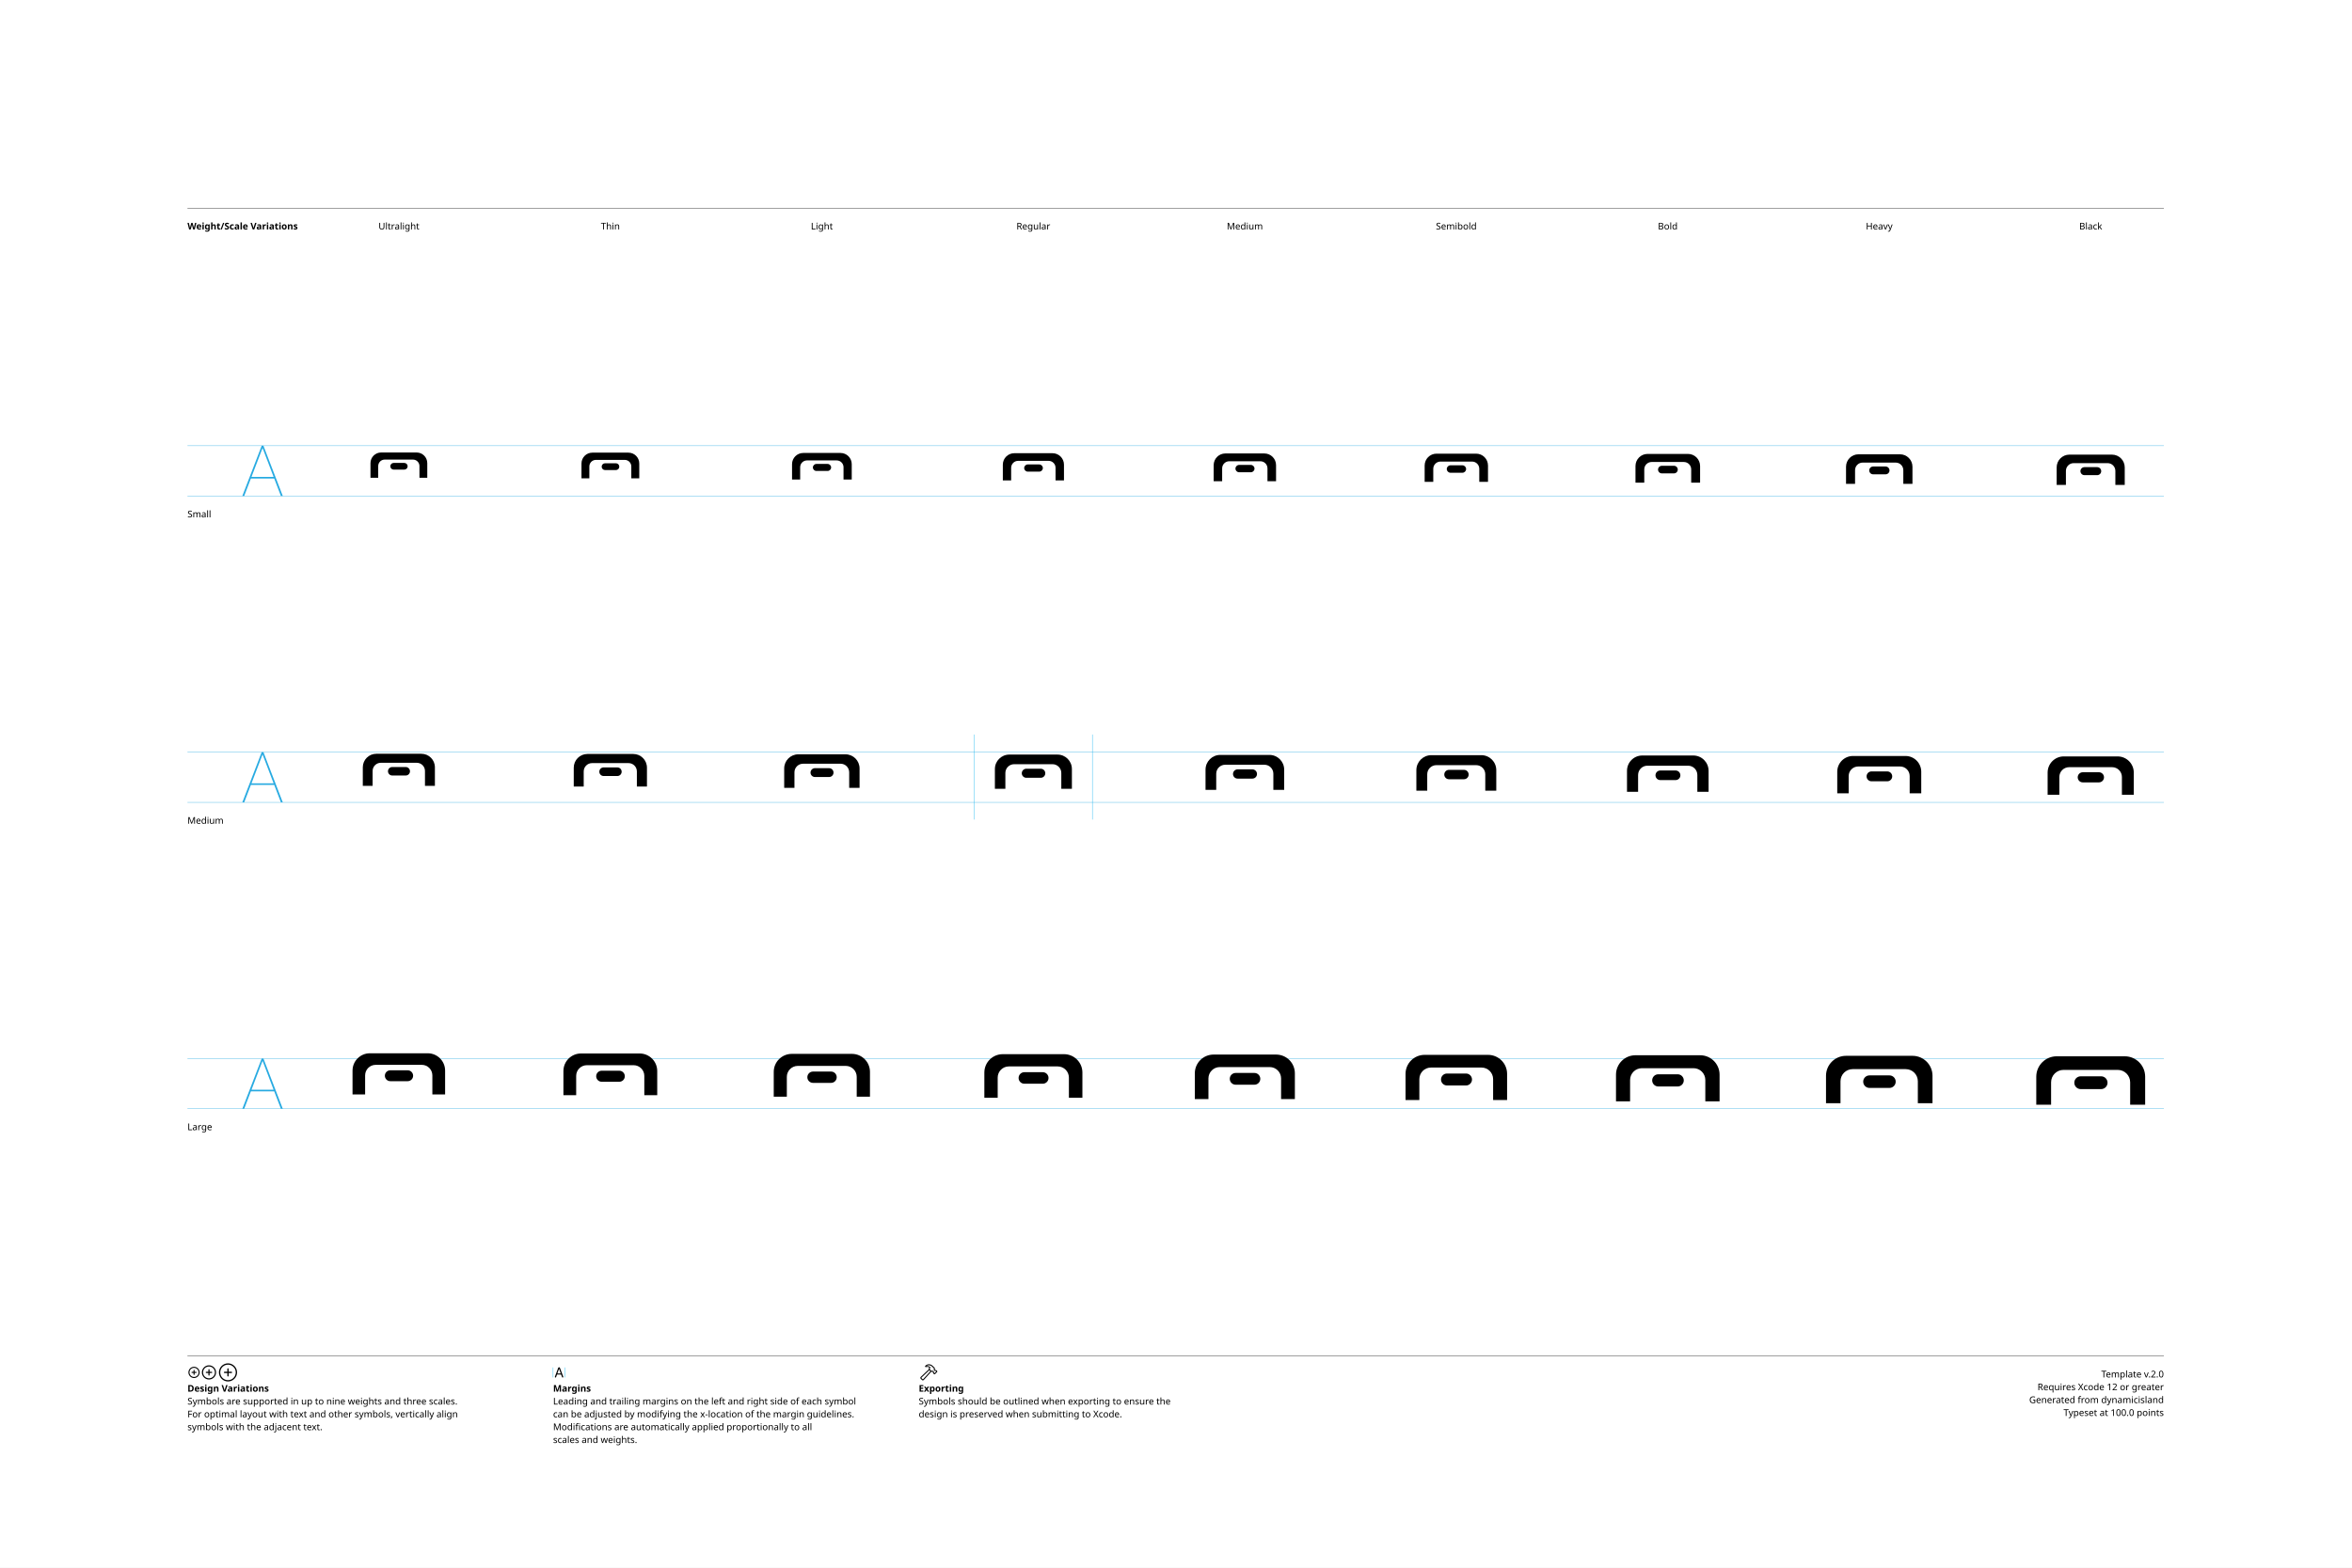
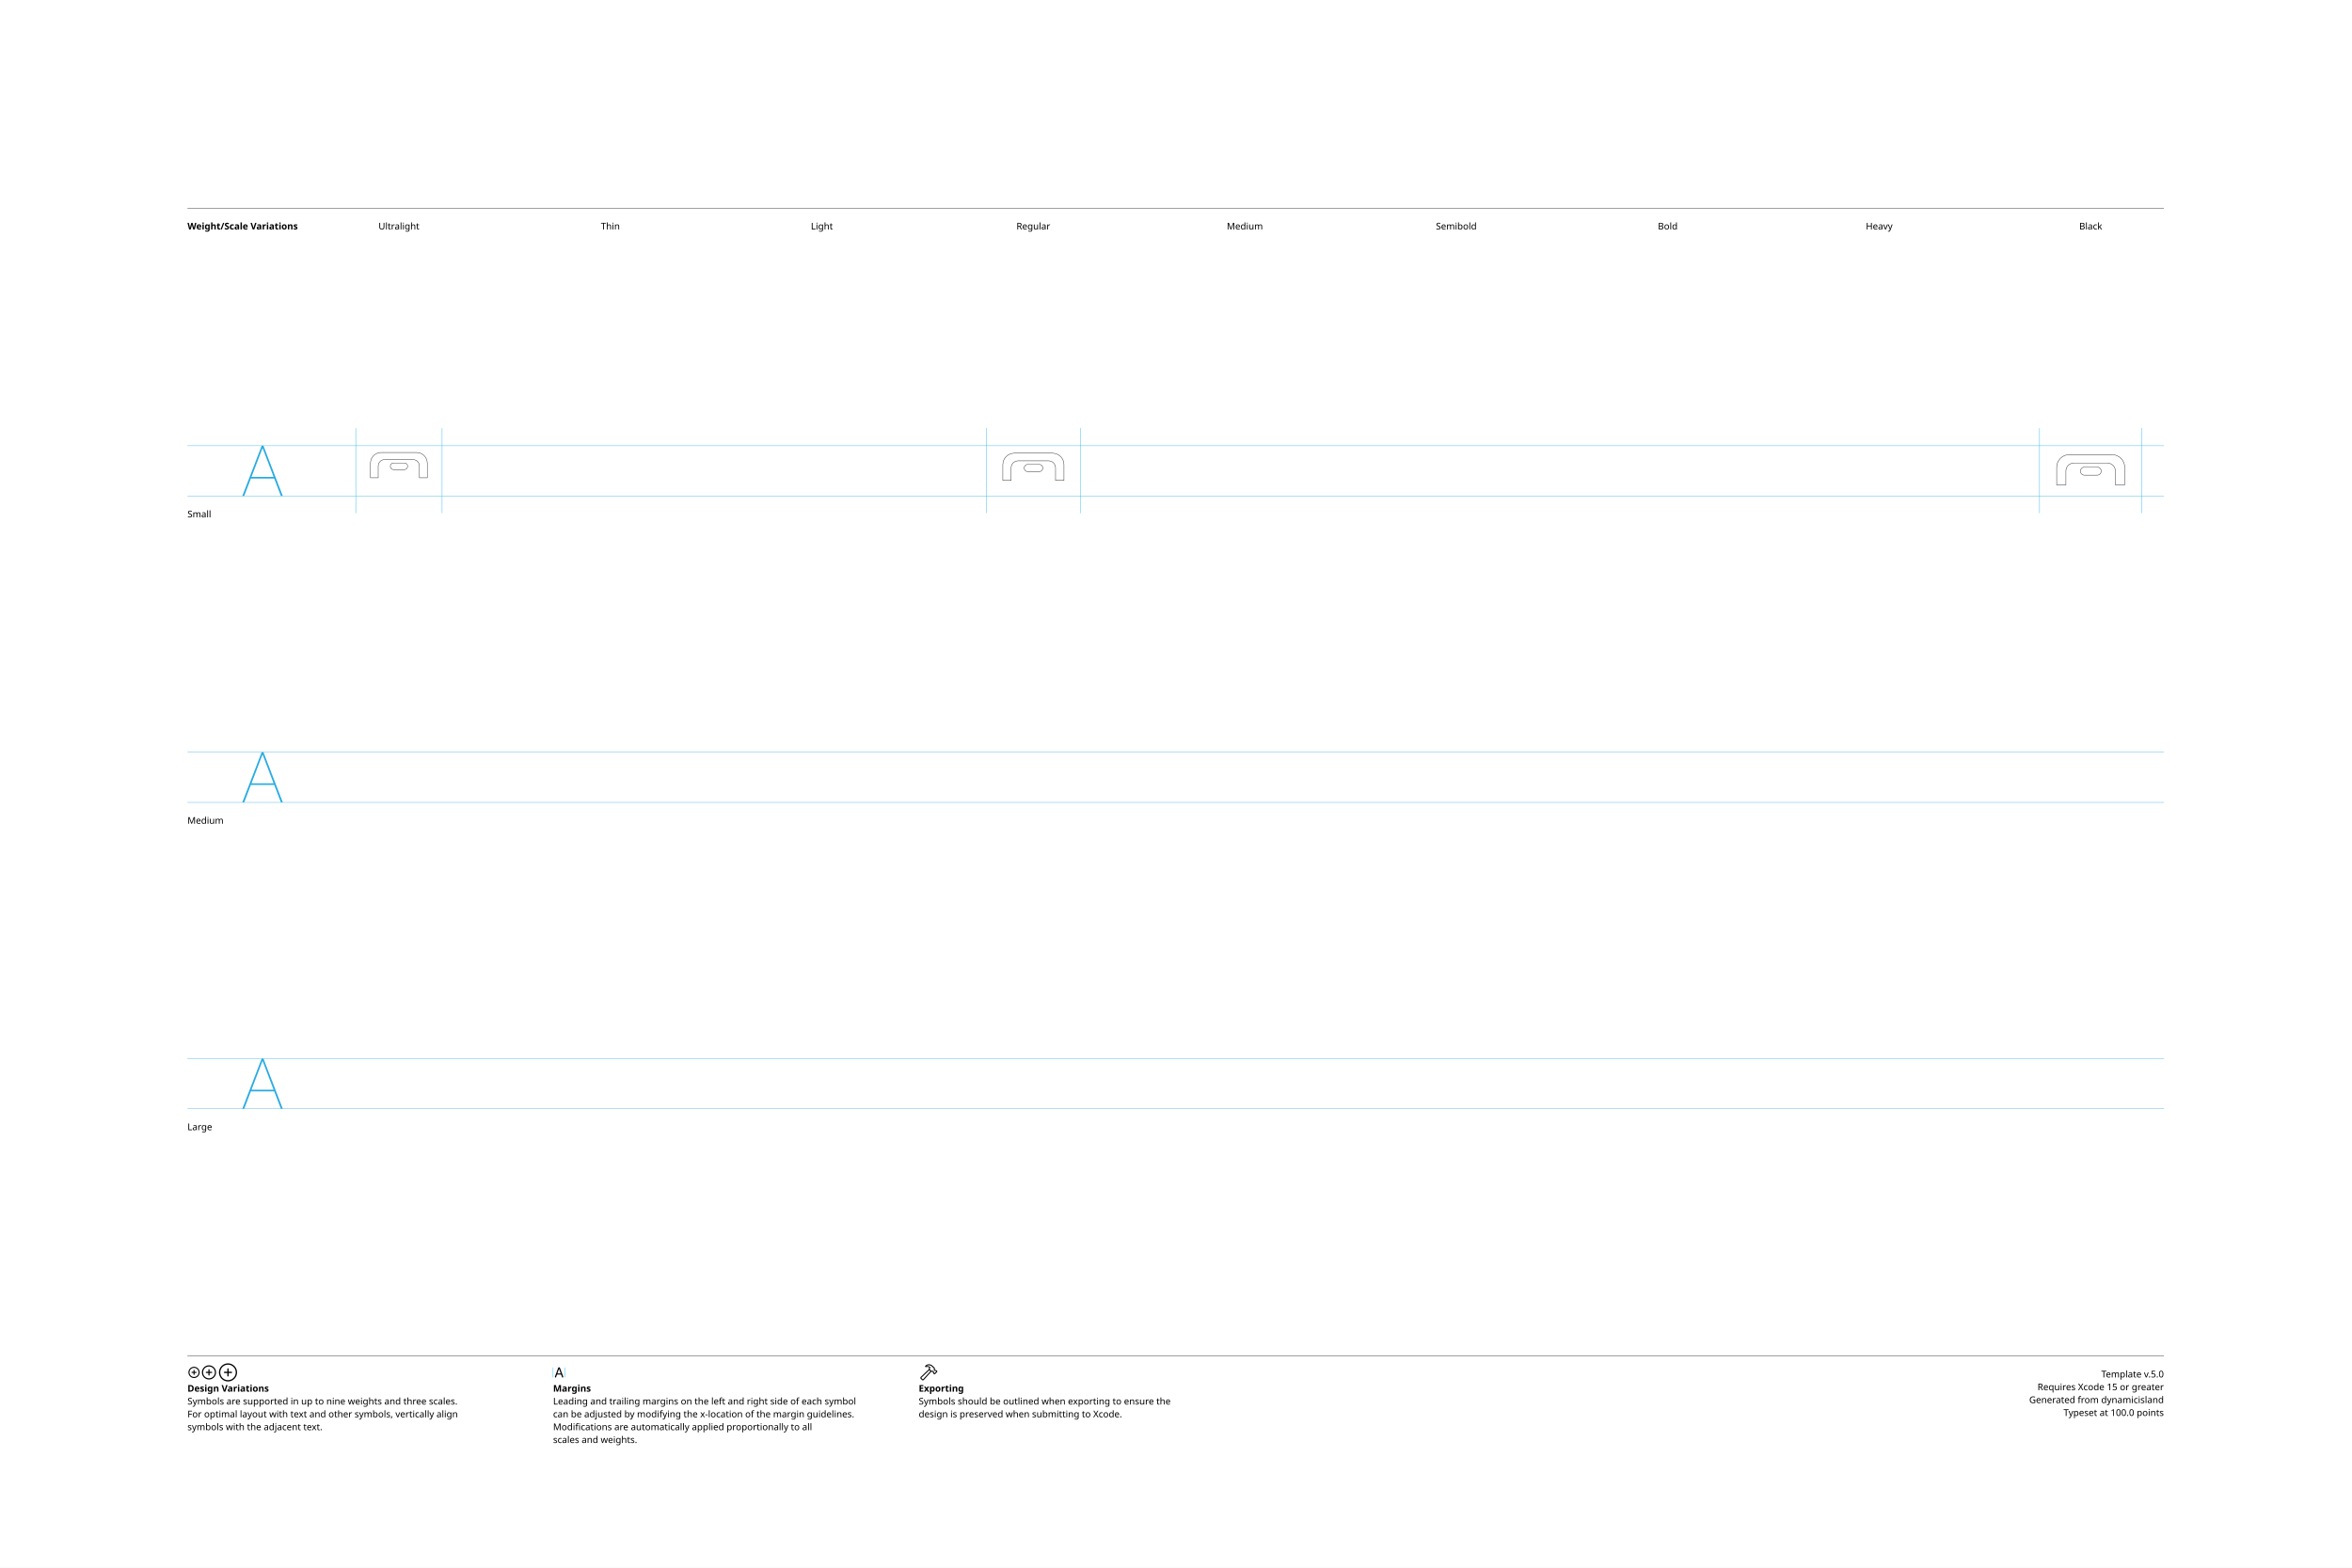
<svg xmlns="http://www.w3.org/2000/svg" version="1.1" width="3300" height="2200">
+   <style>.monochrome-0 {-sfsymbols-motion-group:1}
+ .monochrome-1 {-sfsymbols-motion-group:0}
+ 
+ .multicolor-0:tintColor {opacity:0.6;-sfsymbols-motion-group:1}
+ .multicolor-1:tintColor {-sfsymbols-motion-group:0}
+ 
+ .hierarchical-0:secondary {-sfsymbols-motion-group:1}
+ .hierarchical-1:primary {-sfsymbols-motion-group:0}
+ 
+ .SFSymbolsPreviewWireframe {fill:none;opacity:1.0;stroke:black;stroke-width:0.5}
+ </style>
  <g id="Notes">
    <rect height="2200" id="artboard" style="fill:white;opacity:1" width="3300" x="0" y="0" />
    <line style="fill:none;stroke:black;opacity:1;stroke-width:0.5;" x1="263" x2="3036" y1="292" y2="292" />
    <text style="stroke:none;fill:black;font-family:sans-serif;font-size:13;font-weight:bold;" transform="matrix(1 0 0 1 263 322)">Weight/Scale Variations</text>
    <text style="stroke:none;fill:black;font-family:sans-serif;font-size:13;text-anchor:middle;" transform="matrix(1 0 0 1 559.711 322)">Ultralight</text>
    <text style="stroke:none;fill:black;font-family:sans-serif;font-size:13;text-anchor:middle;" transform="matrix(1 0 0 1 856.422 322)">Thin</text>
    <text style="stroke:none;fill:black;font-family:sans-serif;font-size:13;text-anchor:middle;" transform="matrix(1 0 0 1 1153.13 322)">Light</text>
    <text style="stroke:none;fill:black;font-family:sans-serif;font-size:13;text-anchor:middle;" transform="matrix(1 0 0 1 1449.84 322)">Regular</text>
    <text style="stroke:none;fill:black;font-family:sans-serif;font-size:13;text-anchor:middle;" transform="matrix(1 0 0 1 1746.56 322)">Medium</text>
    <text style="stroke:none;fill:black;font-family:sans-serif;font-size:13;text-anchor:middle;" transform="matrix(1 0 0 1 2043.27 322)">Semibold</text>
    <text style="stroke:none;fill:black;font-family:sans-serif;font-size:13;text-anchor:middle;" transform="matrix(1 0 0 1 2339.98 322)">Bold</text>
    <text style="stroke:none;fill:black;font-family:sans-serif;font-size:13;text-anchor:middle;" transform="matrix(1 0 0 1 2636.69 322)">Heavy</text>
    <text style="stroke:none;fill:black;font-family:sans-serif;font-size:13;text-anchor:middle;" transform="matrix(1 0 0 1 2933.4 322)">Black</text>
    <line style="fill:none;stroke:black;opacity:1;stroke-width:0.5;" x1="263" x2="3036" y1="1903" y2="1903" />
    <g transform="matrix(0.2 0 0 0.2 263 1933)">
      <path d="m46.24 4.15c21.533 0 39.453-17.871 39.453-39.404s-17.969-39.404-39.502-39.404c-21.484 0-39.355 17.871-39.355 39.404s17.92 39.404 39.404 39.404Zm0-7.422c-17.725 0-31.885-14.209-31.885-31.982s14.111-31.982 31.836-31.982c17.773 0 32.031 14.209 32.031 31.982s-14.209 31.982-31.982 31.982Zm-17.969-31.982c0 2.148 1.514 3.613 3.76 3.613h10.498v10.596c0 2.197 1.465 3.711 3.613 3.711 2.246 0 3.711-1.514 3.711-3.711v-10.596h10.596c2.197 0 3.711-1.465 3.711-3.613 0-2.197-1.514-3.711-3.711-3.711h-10.596v-10.547c0-2.246-1.465-3.76-3.711-3.76-2.148 0-3.613 1.514-3.613 3.76v10.547h-10.498c-2.246 0-3.76 1.514-3.76 3.711Z" />
    </g>
    <g transform="matrix(0.2 0 0 0.2 281.506 1933)">
      <path d="m58.545 14.551c27.246 0 49.805-22.607 49.805-49.805 0-27.246-22.607-49.805-49.853-49.805-27.197 0-49.756 22.559-49.756 49.805 0 27.197 22.607 49.805 49.805 49.805Zm0-8.301c-23.047 0-41.455-18.457-41.455-41.504s18.359-41.504 41.406-41.504 41.553 18.457 41.553 41.504-18.457 41.504-41.504 41.504Zm-22.656-41.504c0 2.393 1.66 4.004 4.15 4.004h14.355v14.404c0 2.441 1.66 4.15 4.053 4.15 2.441 0 4.15-1.66 4.15-4.15v-14.404h14.404c2.441 0 4.15-1.611 4.15-4.004 0-2.441-1.709-4.15-4.15-4.15h-14.404v-14.355c0-2.49-1.709-4.199-4.15-4.199-2.393 0-4.053 1.709-4.053 4.199v14.355h-14.355c-2.49 0-4.15 1.709-4.15 4.15Z" />
    </g>
    <g transform="matrix(0.2 0 0 0.2 304.924 1933)">
      <path d="m74.853 28.32c34.815 0 63.623-28.809 63.623-63.574 0-34.815-28.857-63.623-63.672-63.623-34.766 0-63.525 28.809-63.525 63.623 0 34.766 28.809 63.574 63.574 63.574Zm0-9.082c-30.176 0-54.443-24.316-54.443-54.492 0-30.225 24.219-54.492 54.395-54.492 30.225 0 54.541 24.268 54.541 54.492 0 30.176-24.268 54.492-54.492 54.492Zm-28.857-54.492c0 2.588 1.855 4.395 4.59 4.395h19.727v19.775c0 2.686 1.855 4.59 4.443 4.59 2.686 0 4.541-1.855 4.541-4.59v-19.775h19.775c2.686 0 4.59-1.807 4.59-4.395 0-2.734-1.855-4.59-4.59-4.59h-19.775v-19.727c0-2.734-1.855-4.639-4.541-4.639-2.588 0-4.443 1.904-4.443 4.639v19.727h-19.727c-2.734 0-4.59 1.855-4.59 4.59Z" />
    </g>
    <text style="stroke:none;fill:black;font-family:sans-serif;font-size:13;font-weight:bold;" transform="matrix(1 0 0 1 263 1953)">Design Variations</text>
    <text style="stroke:none;fill:black;font-family:sans-serif;font-size:13;" transform="matrix(1 0 0 1 263 1971)">Symbols are supported in up to nine weights and three scales.</text>
    <text style="stroke:none;fill:black;font-family:sans-serif;font-size:13;" transform="matrix(1 0 0 1 263 1989)">For optimal layout with text and other symbols, vertically align</text>
    <text style="stroke:none;fill:black;font-family:sans-serif;font-size:13;" transform="matrix(1 0 0 1 263 2007)">symbols with the adjacent text.</text>
    <line style="fill:none;stroke:#00AEEF;stroke-width:0.5;opacity:1.0;" x1="776" x2="776" y1="1919" y2="1933" />
    <g transform="matrix(0.2 0 0 0.2 776 1933)">
      <path d="m16.553 0.781c2.588 0 3.857-0.977 4.785-3.711l6.299-17.236h28.809l6.299 17.236c0.928 2.734 2.197 3.711 4.736 3.711 2.588 0 4.248-1.562 4.248-4.004 0-0.83-0.146-1.611-0.537-2.637l-22.9-60.986c-1.123-2.979-3.125-4.492-6.25-4.492-3.027 0-5.078 1.465-6.152 4.443l-22.9 61.084c-0.391 1.025-0.537 1.807-0.537 2.637 0 2.441 1.562 3.955 4.102 3.955Zm13.477-28.369 11.865-32.861h0.244l11.865 32.861Z" />
    </g>
    <line style="fill:none;stroke:#00AEEF;stroke-width:0.5;opacity:1.0;" x1="792.836" x2="792.836" y1="1919" y2="1933" />
    <text style="stroke:none;fill:black;font-family:sans-serif;font-size:13;font-weight:bold;" transform="matrix(1 0 0 1 776 1953)">Margins</text>
    <text style="stroke:none;fill:black;font-family:sans-serif;font-size:13;" transform="matrix(1 0 0 1 776 1971)">Leading and trailing margins on the left and right side of each symbol</text>
    <text style="stroke:none;fill:black;font-family:sans-serif;font-size:13;" transform="matrix(1 0 0 1 776 1989)">can be adjusted by modifying the x-location of the margin guidelines.</text>
    <text style="stroke:none;fill:black;font-family:sans-serif;font-size:13;" transform="matrix(1 0 0 1 776 2007)">Modifications are automatically applied proportionally to all</text>
    <text style="stroke:none;fill:black;font-family:sans-serif;font-size:13;" transform="matrix(1 0 0 1 776 2025)">scales and weights.</text>
    <g transform="matrix(0.2 0 0 0.2 1289 1933)">
      <path d="m14.209 9.326 8.496 8.545c4.297 4.346 9.229 4.053 13.867-1.074l53.467-58.935-4.834-4.883-53.076 58.398c-1.758 2.002-3.418 2.49-5.762 0.146l-5.859-5.811c-2.344-2.295-1.807-4.004 0.195-5.811l57.373-54.004-4.883-4.834-57.959 54.443c-4.932 4.59-5.322 9.473-1.025 13.818Zm32.08-90.967c-2.1 2.051-2.246 4.932-1.074 6.885 1.172 1.807 3.467 2.979 6.689 2.148 7.324-1.709 14.941-2.002 22.07 2.686l-2.93 7.275c-1.709 4.15-0.83 7.08 1.855 9.814l11.475 11.572c2.441 2.441 4.492 2.539 7.324 2.051l5.322-0.977 3.32 3.369-0.195 2.783c-0.195 2.49 0.439 4.395 2.881 6.787l3.809 3.711c2.393 2.393 5.469 2.539 7.812 0.195l14.551-14.6c2.344-2.344 2.246-5.322-0.146-7.715l-3.857-3.809c-2.393-2.393-4.248-3.174-6.641-2.979l-2.881 0.244-3.223-3.174 1.221-5.615c0.635-2.832-0.146-5.029-3.076-7.959l-10.986-10.938c-16.699-16.602-38.867-16.211-53.32-1.758Zm7.471 1.855c12.158-8.887 28.613-7.373 39.746 3.76l12.158 12.06c1.172 1.172 1.367 2.1 1.025 3.809l-1.611 7.422 7.52 7.422 4.932-0.293c1.27-0.049 1.66 0.049 2.637 1.025l2.881 2.881-12.207 12.207-2.881-2.881c-0.977-0.977-1.123-1.367-1.074-2.686l0.342-4.883-7.471-7.422-7.617 1.27c-1.611 0.342-2.344 0.195-3.564-0.977l-10.01-10.01c-1.27-1.172-1.416-2.002-0.635-3.857l4.395-10.449c-7.812-7.275-17.969-10.4-28.125-7.422-0.781 0.195-1.074-0.439-0.439-0.977Z" />
    </g>
    <text style="stroke:none;fill:black;font-family:sans-serif;font-size:13;font-weight:bold;" transform="matrix(1 0 0 1 1289 1953)">Exporting</text>
    <text style="stroke:none;fill:black;font-family:sans-serif;font-size:13;" transform="matrix(1 0 0 1 1289 1971)">Symbols should be outlined when exporting to ensure the</text>
    <text style="stroke:none;fill:black;font-family:sans-serif;font-size:13;" transform="matrix(1 0 0 1 1289 1989)">design is preserved when submitting to Xcode.</text>
-     <text id="template-version" style="stroke:none;fill:black;font-family:sans-serif;font-size:13;text-anchor:end;" transform="matrix(1 0 0 1 3036 1933)">Template v.2.0</text>
-     <text style="stroke:none;fill:black;font-family:sans-serif;font-size:13;text-anchor:end;" transform="matrix(1 0 0 1 3036 1951)">Requires Xcode 12 or greater</text>
+     <text id="template-version" style="stroke:none;fill:black;font-family:sans-serif;font-size:13;text-anchor:end;" transform="matrix(1 0 0 1 3036 1933)">Template v.5.0</text>
+     <text style="stroke:none;fill:black;font-family:sans-serif;font-size:13;text-anchor:end;" transform="matrix(1 0 0 1 3036 1951)">Requires Xcode 15 or greater</text>
    <text id="descriptive-name" style="stroke:none;fill:black;font-family:sans-serif;font-size:13;text-anchor:end;" transform="matrix(1 0 0 1 3036 1969)">Generated from dynamicisland</text>
    <text style="stroke:none;fill:black;font-family:sans-serif;font-size:13;text-anchor:end;" transform="matrix(1 0 0 1 3036 1987)">Typeset at 100.0 points</text>
    <text style="stroke:none;fill:black;font-family:sans-serif;font-size:13;" transform="matrix(1 0 0 1 263 726)">Small</text>
    <text style="stroke:none;fill:black;font-family:sans-serif;font-size:13;" transform="matrix(1 0 0 1 263 1156)">Medium</text>
    <text style="stroke:none;fill:black;font-family:sans-serif;font-size:13;" transform="matrix(1 0 0 1 263 1586)">Large</text>
  </g>
  <g id="Guides">
    <g id="H-reference" style="fill:#27AAE1;stroke:none;" transform="matrix(1 0 0 1 339 696)">
      <path d="M0.994 0L3.638 0L29.328-67.132L30.03-67.132L30.03-70.459L28.123-70.459ZM11.688-24.48L46.981-24.48L46.231-26.729L12.438-26.729ZM55.12 0L57.764 0L30.638-70.459L29.433-70.459L29.433-67.132Z" />
    </g>
    <line id="Baseline-S" style="fill:none;stroke:#27AAE1;opacity:1;stroke-width:0.5;" x1="263" x2="3036" y1="696" y2="696" />
    <line id="Capline-S" style="fill:none;stroke:#27AAE1;opacity:1;stroke-width:0.5;" x1="263" x2="3036" y1="625.541" y2="625.541" />
    <g id="H-reference" style="fill:#27AAE1;stroke:none;" transform="matrix(1 0 0 1 339 1126)">
      <path d="M0.994 0L3.638 0L29.328-67.132L30.03-67.132L30.03-70.459L28.123-70.459ZM11.688-24.48L46.981-24.48L46.231-26.729L12.438-26.729ZM55.12 0L57.764 0L30.638-70.459L29.433-70.459L29.433-67.132Z" />
    </g>
    <line id="Baseline-M" style="fill:none;stroke:#27AAE1;opacity:1;stroke-width:0.5;" x1="263" x2="3036" y1="1126" y2="1126" />
    <line id="Capline-M" style="fill:none;stroke:#27AAE1;opacity:1;stroke-width:0.5;" x1="263" x2="3036" y1="1055.54" y2="1055.54" />
    <g id="H-reference" style="fill:#27AAE1;stroke:none;" transform="matrix(1 0 0 1 339 1556)">
      <path d="M0.994 0L3.638 0L29.328-67.132L30.03-67.132L30.03-70.459L28.123-70.459ZM11.688-24.48L46.981-24.48L46.231-26.729L12.438-26.729ZM55.12 0L57.764 0L30.638-70.459L29.433-70.459L29.433-67.132Z" />
    </g>
    <line id="Baseline-L" style="fill:none;stroke:#27AAE1;opacity:1;stroke-width:0.5;" x1="263" x2="3036" y1="1556" y2="1556" />
    <line id="Capline-L" style="fill:none;stroke:#27AAE1;opacity:1;stroke-width:0.5;" x1="263" x2="3036" y1="1485.54" y2="1485.54" />
-     <line id="left-margin" style="fill:none;stroke:#00AEEF;stroke-width:0.5;opacity:1.0;" x1="1367" x2="1367" y1="1030.79" y2="1150.12" />
-     <line id="right-margin" style="fill:none;stroke:#00AEEF;stroke-width:0.5;opacity:1.0;" x1="1532.69" x2="1532.69" y1="1030.79" y2="1150.12" />
+     <line id="left-margin-Ultralight-S" style="fill:none;stroke:#00AEEF;stroke-width:0.5;opacity:1.0;" x1="499.131" x2="499.131" y1="600.785" y2="720.121" />
+     <line id="right-margin-Ultralight-S" style="fill:none;stroke:#00AEEF;stroke-width:0.5;opacity:1.0;" x1="620.292" x2="620.292" y1="600.785" y2="720.121" />
+     <line id="left-margin-Regular-S" style="fill:none;stroke:#00AEEF;stroke-width:0.5;opacity:1.0;" x1="1383.95" x2="1383.95" y1="600.785" y2="720.121" />
+     <line id="right-margin-Regular-S" style="fill:none;stroke:#00AEEF;stroke-width:0.5;opacity:1.0;" x1="1515.74" x2="1515.74" y1="600.785" y2="720.121" />
+     <line id="left-margin-Black-S" style="fill:none;stroke:#00AEEF;stroke-width:0.5;opacity:1.0;" x1="2861.62" x2="2861.62" y1="600.785" y2="720.121" />
+     <line id="right-margin-Black-S" style="fill:none;stroke:#00AEEF;stroke-width:0.5;opacity:1.0;" x1="3005.18" x2="3005.18" y1="600.785" y2="720.121" />
  </g>
  <g id="Symbols">
-     <g id="Black-L" transform="matrix(1 0 0 1 2817.97 1556)">
-       <path d="M191.812-5.706L170.78-5.706L170.78-37.156C170.78-46.771 162.986-54.566 153.37-54.566L77.244-54.566C67.628-54.566 59.834-46.771 59.834-37.156L59.834-5.706L39.054-5.706L39.054-45.018C39.054-60.837 51.878-73.66 67.696-73.66L163.17-73.66C178.989-73.66 191.812-60.837 191.812-45.018L191.812-5.706ZM101.393-45.58L130.035-45.58C134.998-45.58 139.021-41.557 139.021-36.594C139.021-31.632 134.998-27.608 130.035-27.608L101.393-27.608C96.43-27.608 92.407-31.632 92.407-36.594C92.407-41.557 96.43-45.58 101.393-45.58Z" />
-     </g>
-     <g id="Heavy-L" transform="matrix(1 0 0 1 2523.44 1556)">
-       <path d="M187.981-7.853L167.409-7.853L167.409-38.616C167.409-48.021 159.784-55.645 150.379-55.645L75.916-55.645C66.511-55.645 58.887-48.021 58.887-38.616L58.887-7.853L38.562-7.853L38.562-46.306C38.562-61.779 51.105-74.322 66.578-74.322L159.965-74.322C175.437-74.322 187.981-61.779 187.981-46.306L187.981-7.853ZM99.538-46.856L127.554-46.856C132.408-46.856 136.343-42.921 136.343-38.066C136.343-33.212 132.408-29.277 127.554-29.277L99.538-29.277C94.684-29.277 90.749-33.212 90.749-38.066C90.749-42.921 94.684-46.856 99.538-46.856Z" />
-     </g>
-     <g id="Bold-L" transform="matrix(1 0 0 1 2229.48 1556)">
-       <path d="M183.193-10.474L163.185-10.474L163.185-40.393C163.185-49.541 155.769-56.956 146.622-56.956L74.199-56.956C65.052-56.956 57.637-49.541 57.637-40.393L57.637-10.474L37.868-10.474L37.868-47.873C37.868-62.922 50.068-75.122 65.117-75.122L155.945-75.122C170.993-75.122 183.193-62.922 183.193-47.873L183.193-10.474ZM97.174-48.408L124.422-48.408C129.143-48.408 132.97-44.58 132.97-39.859C132.97-35.138 129.143-31.311 124.422-31.311L97.174-31.311C92.452-31.311 88.625-35.138 88.625-39.859C88.625-44.58 92.452-48.408 97.174-48.408Z" />
-     </g>
-     <g id="Semibold-L" transform="matrix(1 0 0 1 1934.66 1556)">
-       <path d="M179.892-12.28L160.273-12.28L160.273-41.619C160.273-50.589 153.001-57.86 144.032-57.86L73.016-57.86C64.046-57.86 56.775-50.589 56.775-41.619L56.775-12.28L37.39-12.28L37.39-48.954C37.39-63.71 49.353-75.673 64.109-75.673L153.173-75.673C167.93-75.673 179.892-63.71 179.892-48.954L179.892-12.28ZM95.544-49.477L122.263-49.477C126.892-49.477 130.645-45.724 130.645-41.095C130.645-36.465 126.892-32.712 122.263-32.712L95.544-32.712C90.914-32.712 87.161-36.465 87.161-41.095C87.161-45.724 90.914-49.477 95.544-49.477Z" />
-     </g>
-     <g id="Medium-L" transform="matrix(1 0 0 1 1639.39 1556)">
-       <path d="M177.39-13.65L158.065-13.65L158.065-42.548C158.065-51.383 150.902-58.545 142.067-58.545L72.118-58.545C63.283-58.545 56.121-51.383 56.121-42.548L56.121-13.65L37.028-13.65L37.028-49.773C37.028-64.308 48.81-76.091 63.346-76.091L151.072-76.091C165.607-76.091 177.39-64.308 177.39-49.773L177.39-13.65ZM94.308-50.289L120.626-50.289C125.186-50.289 128.882-46.592 128.882-42.032C128.882-37.472 125.186-33.776 120.626-33.776L94.308-33.776C89.748-33.776 86.051-37.472 86.051-42.032C86.051-46.592 89.748-50.289 94.308-50.289Z" />
-     </g>
-     <g id="Regular-L" transform="matrix(1 0 0 1 1344.55 1556)">
-       <path d="M174.125-15.437L155.185-15.437L155.185-43.76C155.185-52.419 148.165-59.439 139.506-59.439L70.947-59.439C62.288-59.439 55.268-52.419 55.268-43.76L55.268-15.437L36.555-15.437L36.555-50.841C36.555-65.087 48.103-76.636 62.349-76.636L148.331-76.636C162.577-76.636 174.125-65.087 174.125-50.841L174.125-15.437ZM92.696-51.347L118.49-51.347C122.959-51.347 126.583-47.724 126.583-43.255C126.583-38.785 122.959-35.162 118.49-35.162L92.696-35.162C88.226-35.162 84.603-38.785 84.603-43.255C84.603-47.724 88.226-51.347 92.696-51.347Z" />
-     </g>
-     <g id="Light-L" transform="matrix(1 0 0 1 1050.07 1556)">
-       <path d="M170.548-16.996L151.96-16.996L151.96-44.792C151.96-53.29 145.071-60.179 136.573-60.179L69.29-60.179C60.792-60.179 53.903-53.29 53.903-44.792L53.903-16.996L35.537-16.996L35.537-51.741C35.537-65.722 46.871-77.056 60.852-77.056L145.234-77.056C159.215-77.056 170.548-65.722 170.548-51.741L170.548-16.996ZM90.634-52.238L115.948-52.238C120.334-52.238 123.89-48.682 123.89-44.296C123.89-39.91 120.334-36.354 115.948-36.354L90.634-36.354C86.248-36.354 82.692-39.91 82.692-44.296C82.692-48.682 86.248-52.238 90.634-52.238Z" />
-     </g>
-     <g id="Thin-L" transform="matrix(1 0 0 1 756.318 1556)">
-       <path d="M165.817-19.058L147.695-19.058L147.695-46.157C147.695-54.442 140.979-61.158 132.693-61.158L67.098-61.158C58.813-61.158 52.096-54.442 52.096-46.157L52.096-19.058L34.191-19.058L34.191-52.932C34.191-66.562 45.241-77.612 58.871-77.612L141.137-77.612C154.768-77.612 165.817-66.562 165.817-52.932L165.817-19.058ZM87.906-53.416L112.586-53.416C116.862-53.416 120.329-49.949 120.329-45.673C120.329-41.397 116.862-37.93 112.586-37.93L87.906-37.93C83.63-37.93 80.164-41.397 80.164-45.673C80.164-49.949 83.63-53.416 87.906-53.416Z" />
-     </g>
-     <g id="Ultralight-L" transform="matrix(1 0 0 1 461.12 1556)">
-       <path d="M163.394-20.114L145.51-20.114L145.51-46.856C145.51-55.032 138.883-61.66 130.707-61.66L65.975-61.66C57.799-61.66 51.171-55.032 51.171-46.856L51.171-20.114L33.502-20.114L33.502-53.542C33.502-66.993 44.406-77.896 57.857-77.896L139.039-77.896C152.49-77.896 163.394-66.993 163.394-53.542L163.394-20.114ZM86.51-54.019L110.864-54.019C115.084-54.019 118.505-50.598 118.505-46.379C118.505-42.159 115.084-38.738 110.864-38.738L86.51-38.738C82.29-38.738 78.869-42.159 78.869-46.379C78.869-50.598 82.29-54.019 86.51-54.019Z" />
-     </g>
-     <g id="Black-M" transform="matrix(1 0 0 1 2842.4 1126)">
-       <path d="M151.413-10.722L134.771-10.722L134.771-35.607C134.771-43.215 128.604-49.383 120.996-49.383L60.76-49.383C53.152-49.383 46.984-43.215 46.984-35.607L46.984-10.722L30.542-10.722L30.542-41.828C30.542-54.345 40.689-64.492 53.206-64.492L128.75-64.492C141.266-64.492 151.413-54.345 151.413-41.828L151.413-10.722ZM79.868-42.273L102.531-42.273C106.458-42.273 109.641-39.09 109.641-35.163C109.641-31.236 106.458-28.053 102.531-28.053L79.868-28.053C75.941-28.053 72.758-31.236 72.758-35.163C72.758-39.09 75.941-42.273 79.868-42.273Z" />
-     </g>
-     <g id="Heavy-M" transform="matrix(1 0 0 1 2547.62 1126)">
-       <path d="M147.998-12.677L131.773-12.677L131.773-36.939C131.773-44.356 125.76-50.37 118.342-50.37L59.615-50.37C52.198-50.37 46.185-44.356 46.185-36.939L46.185-12.677L30.155-12.677L30.155-43.005C30.155-55.208 40.047-65.1 52.25-65.1L125.902-65.1C138.105-65.1 147.998-55.208 147.998-43.005L147.998-12.677ZM78.245-43.438L100.341-43.438C104.169-43.438 107.272-40.334 107.272-36.506C107.272-32.677 104.169-29.574 100.341-29.574L78.245-29.574C74.417-29.574 71.313-32.677 71.313-36.506C71.313-40.334 74.417-43.438 78.245-43.438Z" />
-     </g>
-     <g id="Bold-M" transform="matrix(1 0 0 1 2253.06 1126)">
-       <path d="M144.177-14.864L128.419-14.864L128.419-38.429C128.419-45.633 122.578-51.473 115.374-51.473L58.335-51.473C51.131-51.473 45.291-45.633 45.291-38.429L45.291-14.864L29.721-14.864L29.721-44.32C29.721-56.172 39.329-65.78 51.182-65.78L122.716-65.78C134.569-65.78 144.177-56.172 144.177-44.32L144.177-14.864ZM76.429-44.741L97.89-44.741C101.608-44.741 104.622-41.726 104.622-38.008C104.622-34.29 101.608-31.275 97.89-31.275L76.429-31.275C72.711-31.275 69.697-34.29 69.697-38.008C69.697-41.726 72.711-44.741 76.429-44.741Z" />
-     </g>
-     <g id="Semibold-M" transform="matrix(1 0 0 1 1957.83 1126)">
-       <path d="M141.543-16.372L126.106-16.372L126.106-39.456C126.106-46.513 120.385-52.234 113.328-52.234L57.453-52.234C50.395-52.234 44.674-46.513 44.674-39.456L44.674-16.372L29.422-16.372L29.422-45.227C29.422-56.837 38.835-66.249 50.445-66.249L120.52-66.249C132.131-66.249 141.543-56.837 141.543-45.227L141.543-16.372ZM75.177-45.639L96.2-45.639C99.843-45.639 102.795-42.686 102.795-39.044C102.795-35.401 99.843-32.448 96.2-32.448L75.177-32.448C71.535-32.448 68.582-35.401 68.582-39.044C68.582-42.686 71.535-45.639 75.177-45.639Z" />
-     </g>
-     <g id="Medium-M" transform="matrix(1 0 0 1 1662.24 1126)">
-       <path d="M139.546-17.516L124.353-17.516L124.353-40.235C124.353-47.181 118.722-52.811 111.776-52.811L56.783-52.811C49.837-52.811 44.207-47.181 44.207-40.235L44.207-17.516L29.196-17.516L29.196-45.914C29.196-57.342 38.459-66.605 49.886-66.605L118.855-66.605C130.282-66.605 139.546-57.342 139.546-45.914L139.546-17.516ZM74.228-46.32L94.919-46.32C98.504-46.32 101.41-43.414 101.41-39.829C101.41-36.244 98.504-33.338 94.919-33.338L74.228-33.338C70.643-33.338 67.737-36.244 67.737-39.829C67.737-43.414 70.643-46.32 74.228-46.32Z" />
-     </g>
-     <g id="Regular-M" transform="matrix(1 0 0 1 1367 1126)">
-       <path d="M136.941-19.007L122.066-19.007L122.066-41.251C122.066-48.051 116.553-53.564 109.752-53.564L55.91-53.564C49.11-53.564 43.597-48.051 43.597-41.251L43.597-19.007L28.9-19.007L28.9-46.812C28.9-57.999 37.97-67.069 49.158-67.069L116.683-67.069C127.871-67.069 136.941-57.999 136.941-46.812L136.941-19.007ZM72.99-47.209L93.248-47.209C96.758-47.209 99.603-44.363 99.603-40.853C99.603-37.343 96.758-34.498 93.248-34.498L72.99-34.498C69.48-34.498 66.635-37.343 66.635-40.853C66.635-44.363 69.48-47.209 72.99-47.209Z" />
-     </g>
-     <g id="Light-M" transform="matrix(1 0 0 1 1072.29 1126)">
-       <path d="M133.734-20.405L119.174-20.405L119.174-42.176C119.174-48.832 113.779-54.228 107.123-54.228L54.424-54.228C47.768-54.228 42.373-48.832 42.373-42.176L42.373-20.405L27.988-20.405L27.988-47.618C27.988-58.569 36.865-67.446 47.815-67.446L113.906-67.446C124.857-67.446 133.734-58.569 133.734-47.618L133.734-20.405ZM71.142-48.007L90.969-48.007C94.404-48.007 97.189-45.222 97.189-41.787C97.189-38.352 94.404-35.567 90.969-35.567L71.142-35.567C67.706-35.567 64.921-38.352 64.921-41.787C64.921-45.222 67.706-48.007 71.142-48.007Z" />
-     </g>
-     <g id="Thin-M" transform="matrix(1 0 0 1 778.226 1126)">
-       <path d="M129.492-22.253L115.351-22.253L115.351-43.399C115.351-49.864 110.11-55.105 103.645-55.105L52.459-55.105C45.994-55.105 40.753-49.864 40.753-43.399L40.753-22.253L26.782-22.253L26.782-48.686C26.782-59.322 35.404-67.944 46.04-67.944L110.234-67.944C120.87-67.944 129.492-59.322 129.492-48.686L129.492-22.253ZM68.696-49.064L87.955-49.064C91.291-49.064 93.996-46.359 93.996-43.022C93.996-39.685 91.291-36.98 87.955-36.98L68.696-36.98C65.36-36.98 62.655-39.685 62.655-43.022C62.655-46.359 65.36-49.064 68.696-49.064Z" />
-     </g>
-     <g id="Ultralight-M" transform="matrix(1 0 0 1 482.872 1126)">
-       <path d="M127.319-23.2L113.392-23.2L113.392-44.026C113.392-50.393 108.231-55.555 101.863-55.555L51.453-55.555C45.085-55.555 39.924-50.393 39.924-44.026L39.924-23.2L26.163-23.2L26.163-49.233C26.163-59.708 34.655-68.199 45.13-68.199L108.353-68.199C118.828-68.199 127.319-59.708 127.319-49.233L127.319-23.2ZM67.444-49.605L86.411-49.605C89.697-49.605 92.361-46.941 92.361-43.654C92.361-40.368 89.697-37.704 86.411-37.704L67.444-37.704C64.158-37.704 61.494-40.368 61.494-43.654C61.494-46.941 64.158-49.605 67.444-49.605Z" />
-     </g>
    <g id="Black-S" transform="matrix(1 0 0 1 2861.62 696)">
-       <path d="M119.51-15.512L106.36-15.512L106.36-35.176C106.36-41.188 101.487-46.061 95.475-46.061L47.878-46.061C41.866-46.061 36.992-41.188 36.992-35.176L36.992-15.512L24-15.512L24-40.092C24-49.982 32.018-58 41.908-58L101.602-58C111.492-58 119.51-49.982 119.51-40.092L119.51-15.512ZM62.977-40.443L80.885-40.443C83.988-40.443 86.503-37.928 86.503-34.825C86.503-31.722 83.988-29.206 80.885-29.206L62.977-29.206C59.874-29.206 57.358-31.722 57.358-34.825C57.358-37.928 59.874-40.443 62.977-40.443Z" />
-     </g>
-     <g id="Heavy-S" transform="matrix(1 0 0 1 2566.3 696)">
-       <path d="M116.999-17.006L104.165-17.006L104.165-36.197C104.165-42.064 99.409-46.82 93.542-46.82L47.089-46.82C41.221-46.82 36.465-42.064 36.465-36.197L36.465-17.006L23.785-17.006L23.785-40.995C23.785-50.647 31.61-58.472 41.263-58.472L99.521-58.472C109.174-58.472 116.999-50.647 116.999-40.995L116.999-17.006ZM61.825-41.337L79.302-41.337C82.331-41.337 84.785-38.882 84.785-35.854C84.785-32.826 82.331-30.371 79.302-30.371L61.825-30.371C58.796-30.371 56.342-32.826 56.342-35.854C56.342-38.882 58.796-41.337 61.825-41.337Z" />
-     </g>
-     <g id="Bold-S" transform="matrix(1 0 0 1 2271.14 696)">
-       <path d="M114.19-18.676L101.71-18.676L101.71-37.339C101.71-43.044 97.085-47.669 91.379-47.669L46.206-47.669C40.501-47.669 35.876-43.044 35.876-37.339L35.876-18.676L23.545-18.676L23.545-42.004C23.545-51.391 31.154-59 40.541-59L97.194-59C106.581-59 114.19-51.391 114.19-42.004L114.19-18.676ZM60.536-42.337L77.532-42.337C80.477-42.337 82.864-39.95 82.864-37.005C82.864-34.06 80.477-31.673 77.532-31.673L60.536-31.673C57.591-31.673 55.204-34.06 55.204-37.005C55.204-39.95 57.591-42.337 60.536-42.337Z" />
-     </g>
-     <g id="Semibold-S" transform="matrix(1 0 0 1 1975.5 696)">
-       <path d="M112.254-19.828L100.017-19.828L100.017-38.126C100.017-43.72 95.482-48.255 89.888-48.255L45.598-48.255C40.004-48.255 35.469-43.72 35.469-38.126L35.469-19.828L23.379-19.828L23.379-42.7C23.379-51.903 30.84-59.364 40.043-59.364L95.59-59.364C104.793-59.364 112.254-51.903 112.254-42.7L112.254-19.828ZM59.648-43.027L76.312-43.027C79.199-43.027 81.54-40.686 81.54-37.799C81.54-34.912 79.199-32.571 76.312-32.571L59.648-32.571C56.761-32.571 54.42-34.912 54.42-37.799C54.42-40.686 56.761-43.027 59.648-43.027Z" />
-     </g>
-     <g id="Medium-S" transform="matrix(1 0 0 1 1679.6 696)">
-       <path d="M110.785-20.701L98.734-20.701L98.734-38.723C98.734-44.232 94.267-48.699 88.758-48.699L45.137-48.699C39.627-48.699 35.161-44.232 35.161-38.723L35.161-20.701L23.254-20.701L23.254-43.228C23.254-52.292 30.602-59.64 39.666-59.64L94.373-59.64C103.437-59.64 110.785-52.292 110.785-43.228L110.785-20.701ZM58.974-43.55L75.386-43.55C78.23-43.55 80.535-41.244 80.535-38.401C80.535-35.557 78.23-33.252 75.386-33.252L58.974-33.252C56.131-33.252 53.825-35.557 53.825-38.401C53.825-41.244 56.131-43.55 58.974-43.55Z" />
+       <path class="monochrome-0 multicolor-0:tintColor hierarchical-0:secondary SFSymbolsPreviewWireframe" d="M119.51-15.512L106.36-15.512L106.36-35.176C106.36-41.188 101.487-46.061 95.475-46.061L47.878-46.061C41.866-46.061 36.992-41.188 36.992-35.176L36.992-15.512L24-15.512L24-40.092C24-49.982 32.018-58 41.908-58L101.602-58C111.492-58 119.51-49.982 119.51-40.092L119.51-15.512Z" />
+       <path class="monochrome-1 multicolor-1:tintColor hierarchical-1:primary SFSymbolsPreviewWireframe" d="M62.977-40.443L80.885-40.443C83.988-40.443 86.503-37.928 86.503-34.825C86.503-31.722 83.988-29.206 80.885-29.206L62.977-29.206C59.874-29.206 57.358-31.722 57.358-34.825C57.358-37.928 59.874-40.443 62.977-40.443Z" />
    </g>
    <g id="Regular-S" transform="matrix(1 0 0 1 1383.95 696)">
-       <path d="M108.87-21.84L97.06-21.84L97.06-39.501C97.06-44.901 92.683-49.278 87.283-49.278L44.535-49.278C39.136-49.278 34.759-44.901 34.759-39.501L34.759-21.84L23.09-21.84L23.09-43.916C23.09-52.799 30.291-60 39.174-60L92.786-60C101.669-60 108.87-52.799 108.87-43.916L108.87-21.84ZM58.096-44.232L74.18-44.232C76.966-44.232 79.225-41.972 79.225-39.186C79.225-36.399 76.966-34.14 74.18-34.14L58.096-34.14C55.309-34.14 53.05-36.399 53.05-39.186C53.05-41.972 55.309-44.232 58.096-44.232Z" />
-     </g>
-     <g id="Light-S" transform="matrix(1 0 0 1 1089.01 696)">
-       <path d="M106.033-23.077L94.502-23.077L94.502-40.319C94.502-45.591 90.229-49.865 84.957-49.865L43.221-49.865C37.949-49.865 33.675-45.591 33.675-40.319L33.675-23.077L22.283-23.077L22.283-44.63C22.283-53.303 29.314-60.333 37.986-60.333L90.33-60.333C99.002-60.333 106.033-53.303 106.033-44.63L106.033-23.077ZM56.46-44.938L72.163-44.938C74.884-44.938 77.09-42.733 77.09-40.012C77.09-37.291 74.884-35.085 72.163-35.085L56.46-35.085C53.74-35.085 51.534-37.291 51.534-40.012C51.534-42.733 53.74-44.938 56.46-44.938Z" />
-     </g>
-     <g id="Thin-S" transform="matrix(1 0 0 1 794.642 696)">
-       <path d="M102.281-24.712L91.12-24.712L91.12-41.402C91.12-46.505 86.983-50.641 81.881-50.641L41.482-50.641C36.379-50.641 32.243-46.505 32.243-41.402L32.243-24.712L21.216-24.712L21.216-45.575C21.216-53.969 28.021-60.774 36.415-60.774L87.081-60.774C95.476-60.774 102.281-53.969 102.281-45.575L102.281-24.712ZM54.297-45.873L69.497-45.873C72.131-45.873 74.266-43.738 74.266-41.104C74.266-38.47 72.131-36.335 69.497-36.335L54.297-36.335C51.664-36.335 49.529-38.47 49.529-41.104C49.529-43.738 51.664-45.873 54.297-45.873Z" />
+       <path class="monochrome-0 multicolor-0:tintColor hierarchical-0:secondary SFSymbolsPreviewWireframe" d="M108.87-21.84L97.06-21.84L97.06-39.501C97.06-44.901 92.683-49.278 87.283-49.278L44.535-49.278C39.136-49.278 34.759-44.901 34.759-39.501L34.759-21.84L23.09-21.84L23.09-43.916C23.09-52.799 30.291-60 39.174-60L92.786-60C101.669-60 108.87-52.799 108.87-43.916L108.87-21.84Z" />
+       <path class="monochrome-1 multicolor-1:tintColor hierarchical-1:primary SFSymbolsPreviewWireframe" d="M58.096-44.232L74.18-44.232C76.966-44.232 79.225-41.972 79.225-39.186C79.225-36.399 76.966-34.14 74.18-34.14L58.096-34.14C55.309-34.14 53.05-36.399 53.05-39.186C53.05-41.972 55.309-44.232 58.096-44.232Z" />
    </g>
    <g id="Ultralight-S" transform="matrix(1 0 0 1 499.131 696)">
-       <path d="M100.359-25.55L89.387-25.55L89.387-41.956C89.387-46.972 85.321-51.039 80.305-51.039L40.592-51.039C35.575-51.039 31.509-46.972 31.509-41.956L31.509-25.55L20.669-25.55L20.669-46.058C20.669-54.31 27.359-61 35.611-61L85.417-61C93.669-61 100.359-54.31 100.359-46.058L100.359-25.55ZM53.19-46.351L68.131-46.351C70.72-46.351 72.819-44.252 72.819-41.663C72.819-39.075 70.72-36.976 68.131-36.976L53.19-36.976C50.601-36.976 48.502-39.075 48.502-41.663C48.502-44.252 50.601-46.351 53.19-46.351Z" />
+       <path class="monochrome-0 multicolor-0:tintColor hierarchical-0:secondary SFSymbolsPreviewWireframe" d="M100.359-25.55L89.387-25.55L89.387-41.956C89.387-46.972 85.321-51.039 80.305-51.039L40.592-51.039C35.575-51.039 31.509-46.972 31.509-41.956L31.509-25.55L20.669-25.55L20.669-46.058C20.669-54.31 27.359-61 35.611-61L85.417-61C93.669-61 100.359-54.31 100.359-46.058L100.359-25.55Z" />
+       <path class="monochrome-1 multicolor-1:tintColor hierarchical-1:primary SFSymbolsPreviewWireframe" d="M53.19-46.351L68.131-46.351C70.72-46.351 72.819-44.252 72.819-41.663C72.819-39.075 70.72-36.976 68.131-36.976L53.19-36.976C50.601-36.976 48.502-39.075 48.502-41.663C48.502-44.252 50.601-46.351 53.19-46.351Z" />
    </g>
  </g>
</svg>
